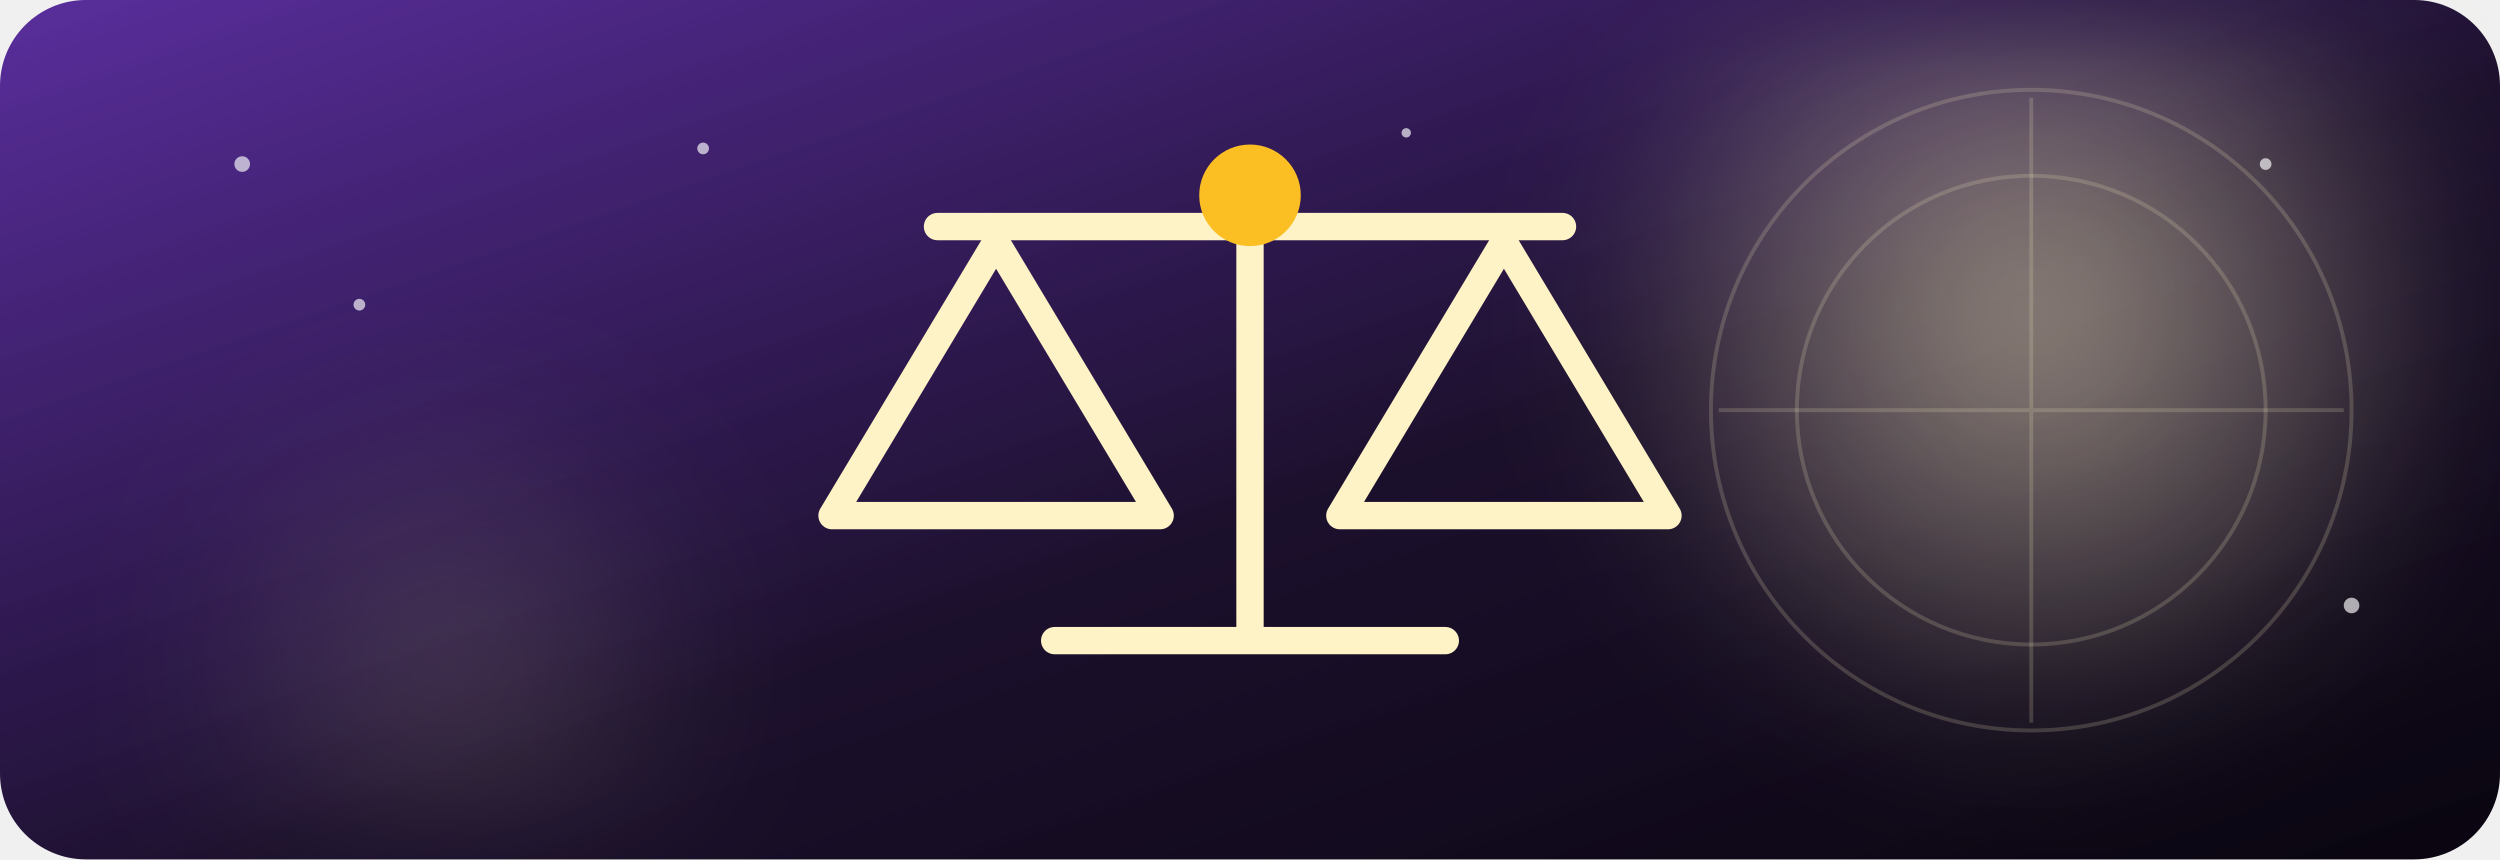
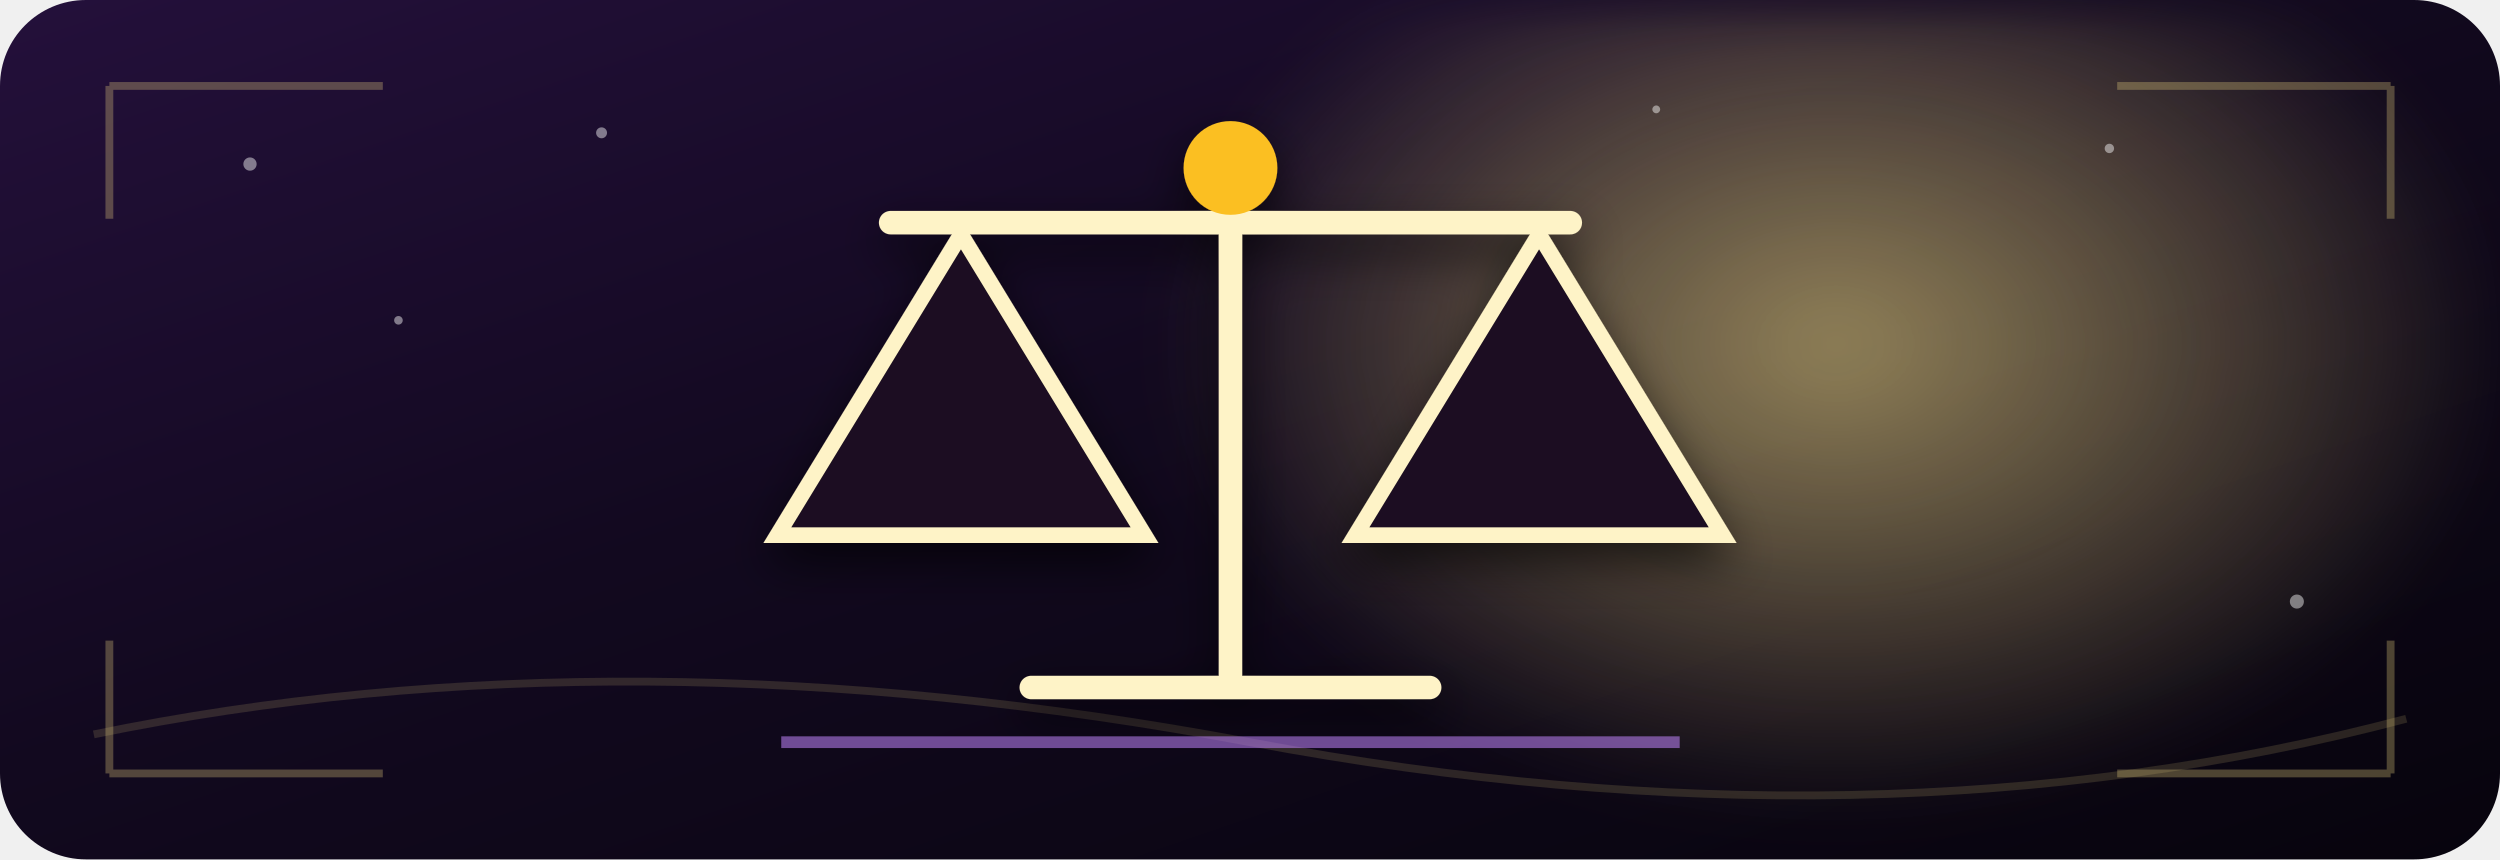
- <svg xmlns="http://www.w3.org/2000/svg" viewBox="0 0 640 220" role="img" aria-hidden="true">
+ <svg xmlns="http://www.w3.org/2000/svg" viewBox="0 0 640 220" aria-hidden="true">
  <defs>
    <linearGradient id="bg" x1="0" y1="0" x2="1" y2="1">
-       <stop offset="0" stop-color="#4c1d95" stop-opacity=".92" />
-       <stop offset=".55" stop-color="#170b28" stop-opacity=".98" />
-       <stop offset="1" stop-color="#09050f" />
+       <stop stop-color="#24103b" />
+       <stop offset=".45" stop-color="#12091f" />
+       <stop offset="1" stop-color="#07040d" />
    </linearGradient>
-     <radialGradient id="glow">
-       <stop offset="0" stop-color="#fef3c7" stop-opacity=".55" />
-       <stop offset="1" stop-color="#fef3c7" stop-opacity="0" />
+     <radialGradient id="aura">
+       <stop stop-color="#fde68a" stop-opacity=".55" />
+       <stop offset="1" stop-color="#fde68a" stop-opacity="0" />
    </radialGradient>
-     <filter id="blur">
-       <feGaussianBlur stdDeviation="18" />
+     <linearGradient id="metal" x1="0" y1="0" x2="1" y2="1">
+       <stop stop-color="#fff" />
+       <stop offset=".3" stop-color="#fde68a" />
+       <stop offset="1" stop-color="#78350f" />
+     </linearGradient>
+     <filter id="glow">
+       <feGaussianBlur stdDeviation="8" />
+     </filter>
+     <filter id="shadow">
+       <feDropShadow dx="0" dy="5" stdDeviation="6" flood-color="#000" flood-opacity=".65" />
    </filter>
  </defs>
  <rect width="640" height="220" rx="22" fill="url(#bg)" />
-   <circle cx="520" cy="80" r="115" fill="url(#glow)" filter="url(#blur)" />
-   <circle cx="115" cy="170" r="75" fill="url(#glow)" opacity=".28" filter="url(#blur)" />
-   <g fill="none" stroke="#fef3c7" stroke-opacity=".18">
-     <circle cx="520" cy="105" r="82" />
-     <circle cx="520" cy="105" r="60" />
-     <path d="M440 105h160M520 25v160" />
+   <ellipse cx="470" cy="88" rx="170" ry="120" fill="url(#aura)" filter="url(#glow)" />
+   <g opacity=".45" fill="#fff">
+     <circle cx="64" cy="42" r="1.7" />
+     <circle cx="102" cy="82" r="1.1" />
+     <circle cx="154" cy="34" r="1.4" />
+     <circle cx="540" cy="38" r="1.2" />
+     <circle cx="588" cy="154" r="1.8" />
+     <circle cx="424" cy="28" r="1" />
  </g>
-   <g fill="none" stroke="#fef3c7" stroke-width="7" stroke-linecap="round" stroke-linejoin="round">
-     <path d="M320 52v112M270 164h100M240 58h160" />
-     <path d="M255 62l-42 70h84zM385 62l-42 70h84z" />
+   <path d="M24 188 Q160 160 320 190 T616 184" fill="none" stroke="#fde68a" stroke-opacity=".14" stroke-width="2" />
+   <g filter="url(#shadow)">
+     <path d="M315 47v129M264 176h102M228 57h174" stroke="#fef3c7" stroke-width="6" stroke-linecap="round" />
+     <path d="M246 60l-47 77h94zM394 60l-47 77h94z" fill="#1b1020" stroke="#fef3c7" stroke-width="4" />
+     <circle cx="315" cy="43" r="12" fill="#fbbf24" />
  </g>
-   <circle cx="320" cy="50" r="13" fill="#fbbf24" />
-   <g fill="#fff" opacity=".65">
-     <circle cx="62" cy="42" r="2" />
-     <circle cx="92" cy="78" r="1.5" />
-     <circle cx="180" cy="38" r="1.5" />
-     <circle cx="580" cy="42" r="1.5" />
-     <circle cx="602" cy="155" r="2" />
-     <circle cx="360" cy="34" r="1.2" />
-   </g>
+   <path d="M200 190h230" stroke="#c084fc" stroke-width="3" opacity=".55" />
+   <path d="M28 22h70M28 22v34M612 22h-70M612 22v34M28 198h70M28 198v-34M612 198h-70M612 198v-34" fill="none" stroke="#fde68a" stroke-opacity=".28" stroke-width="2" />
</svg>
